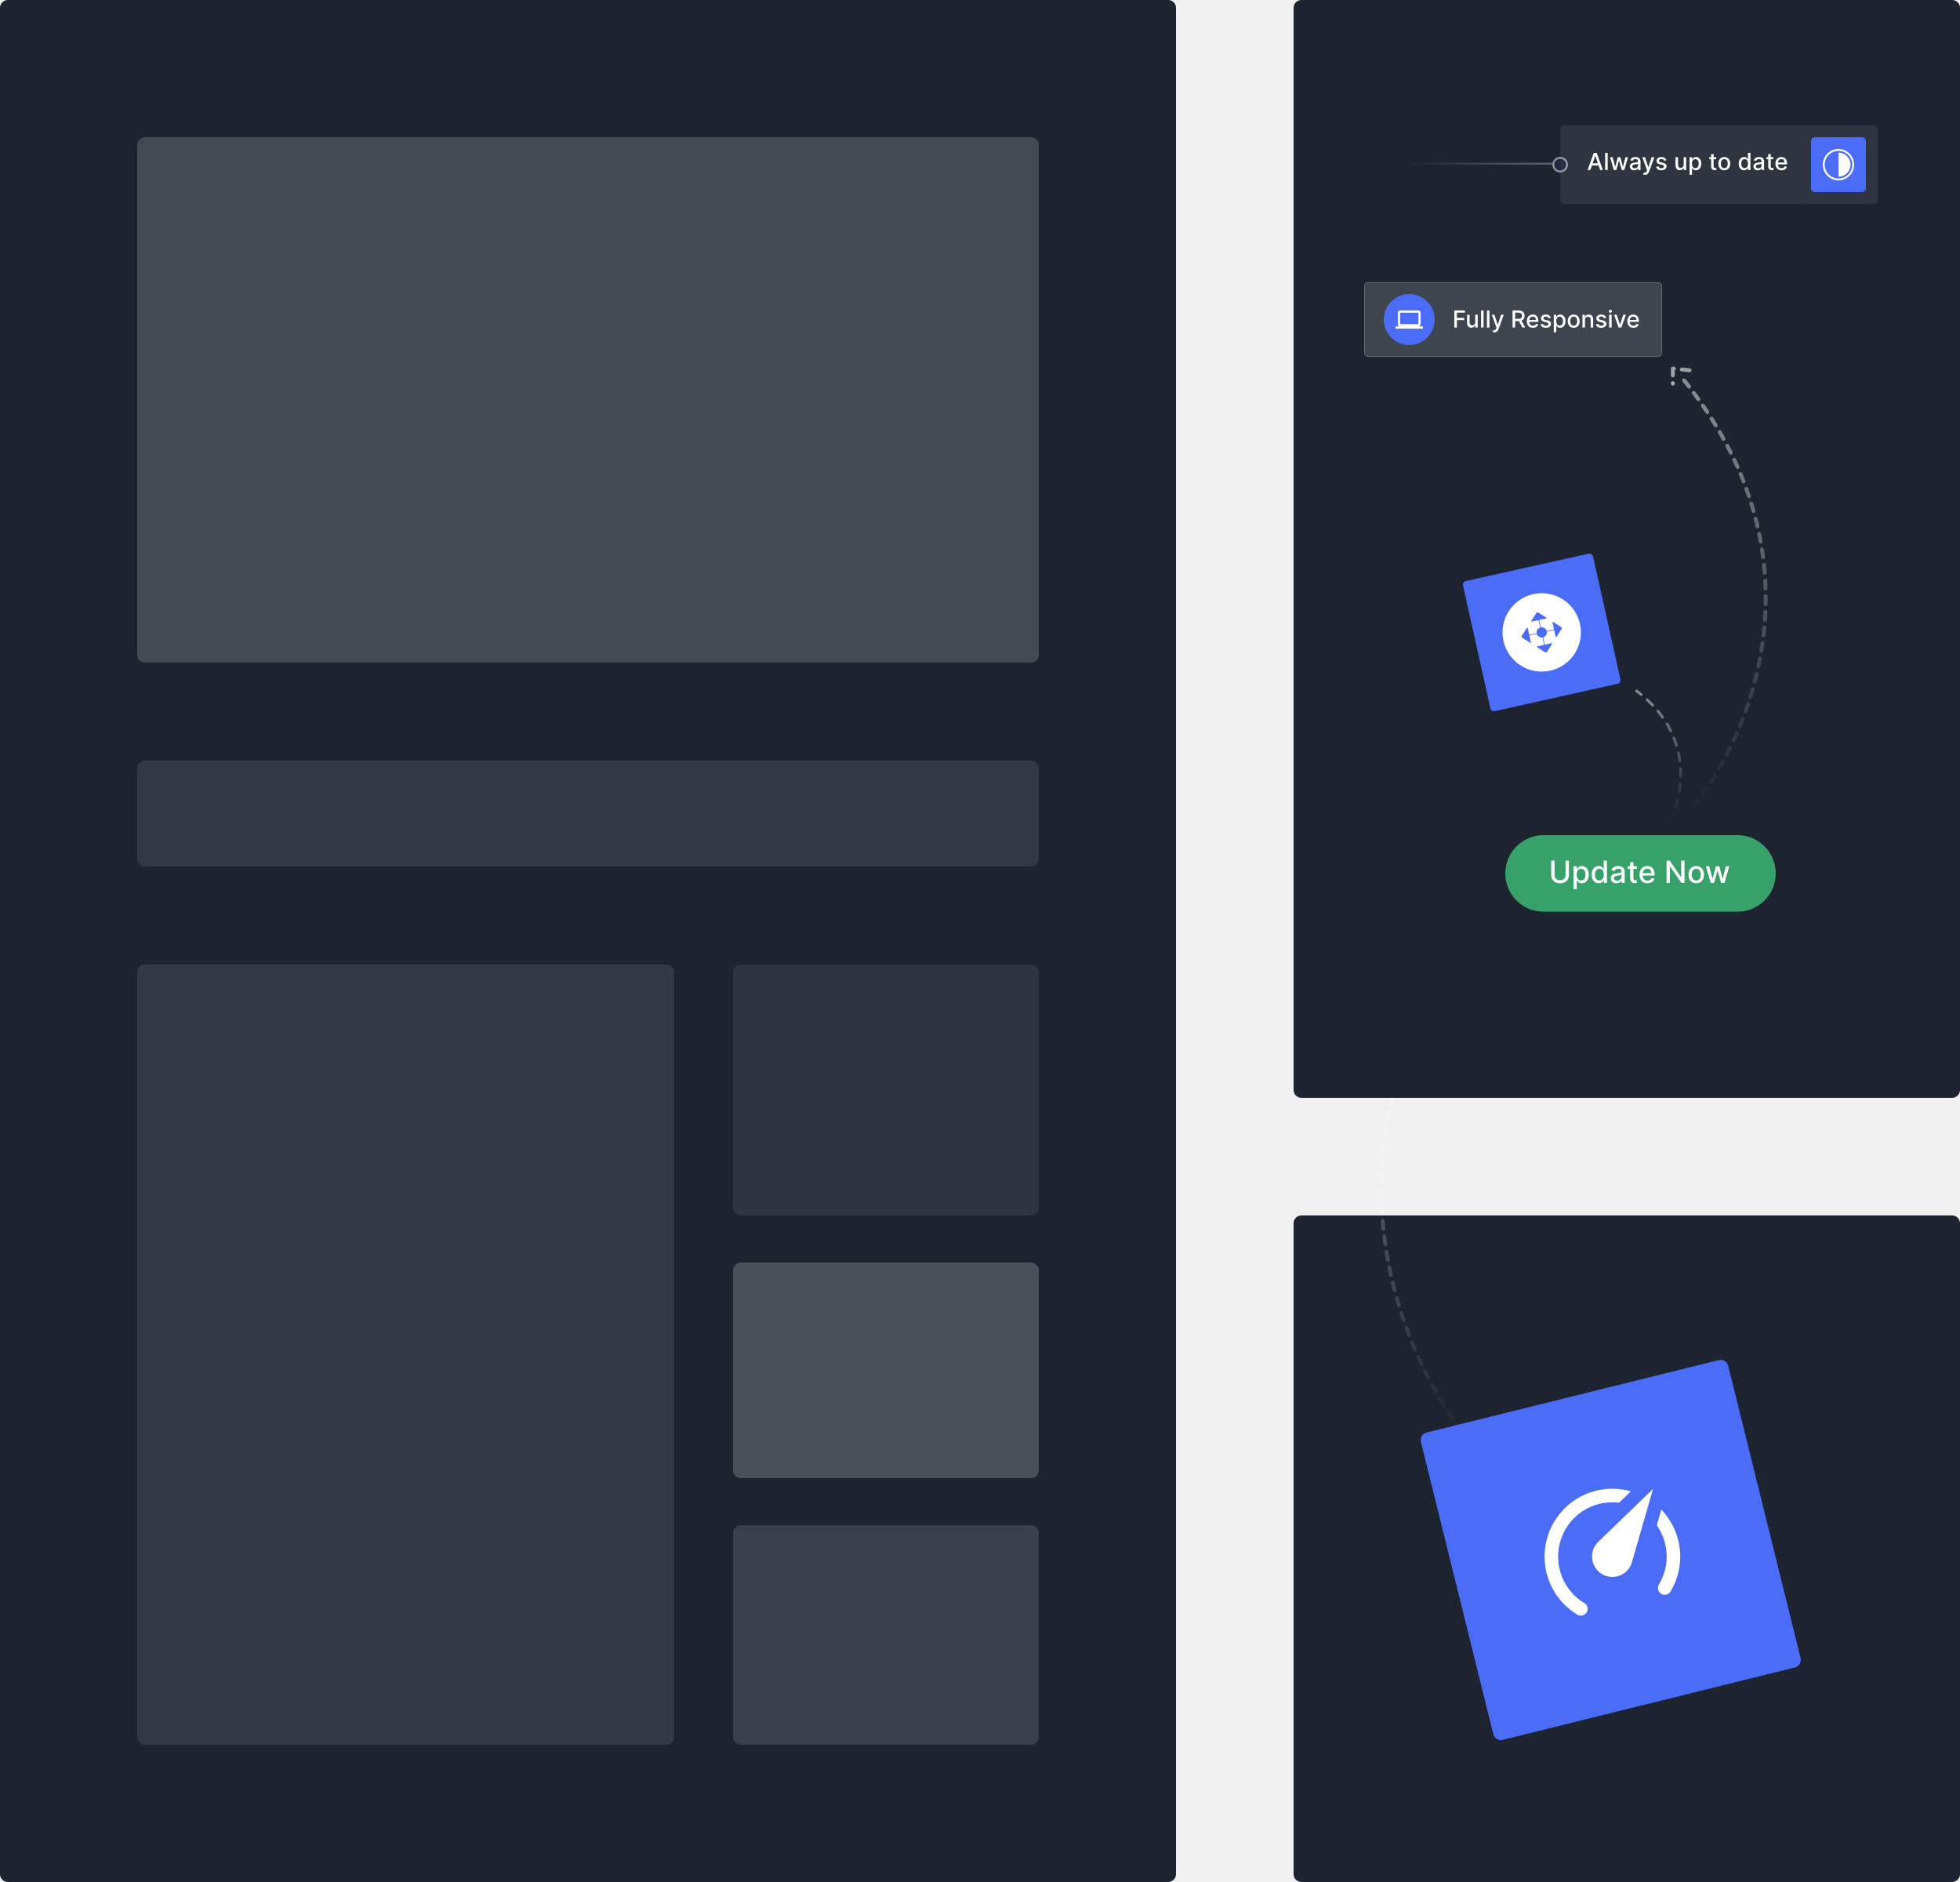
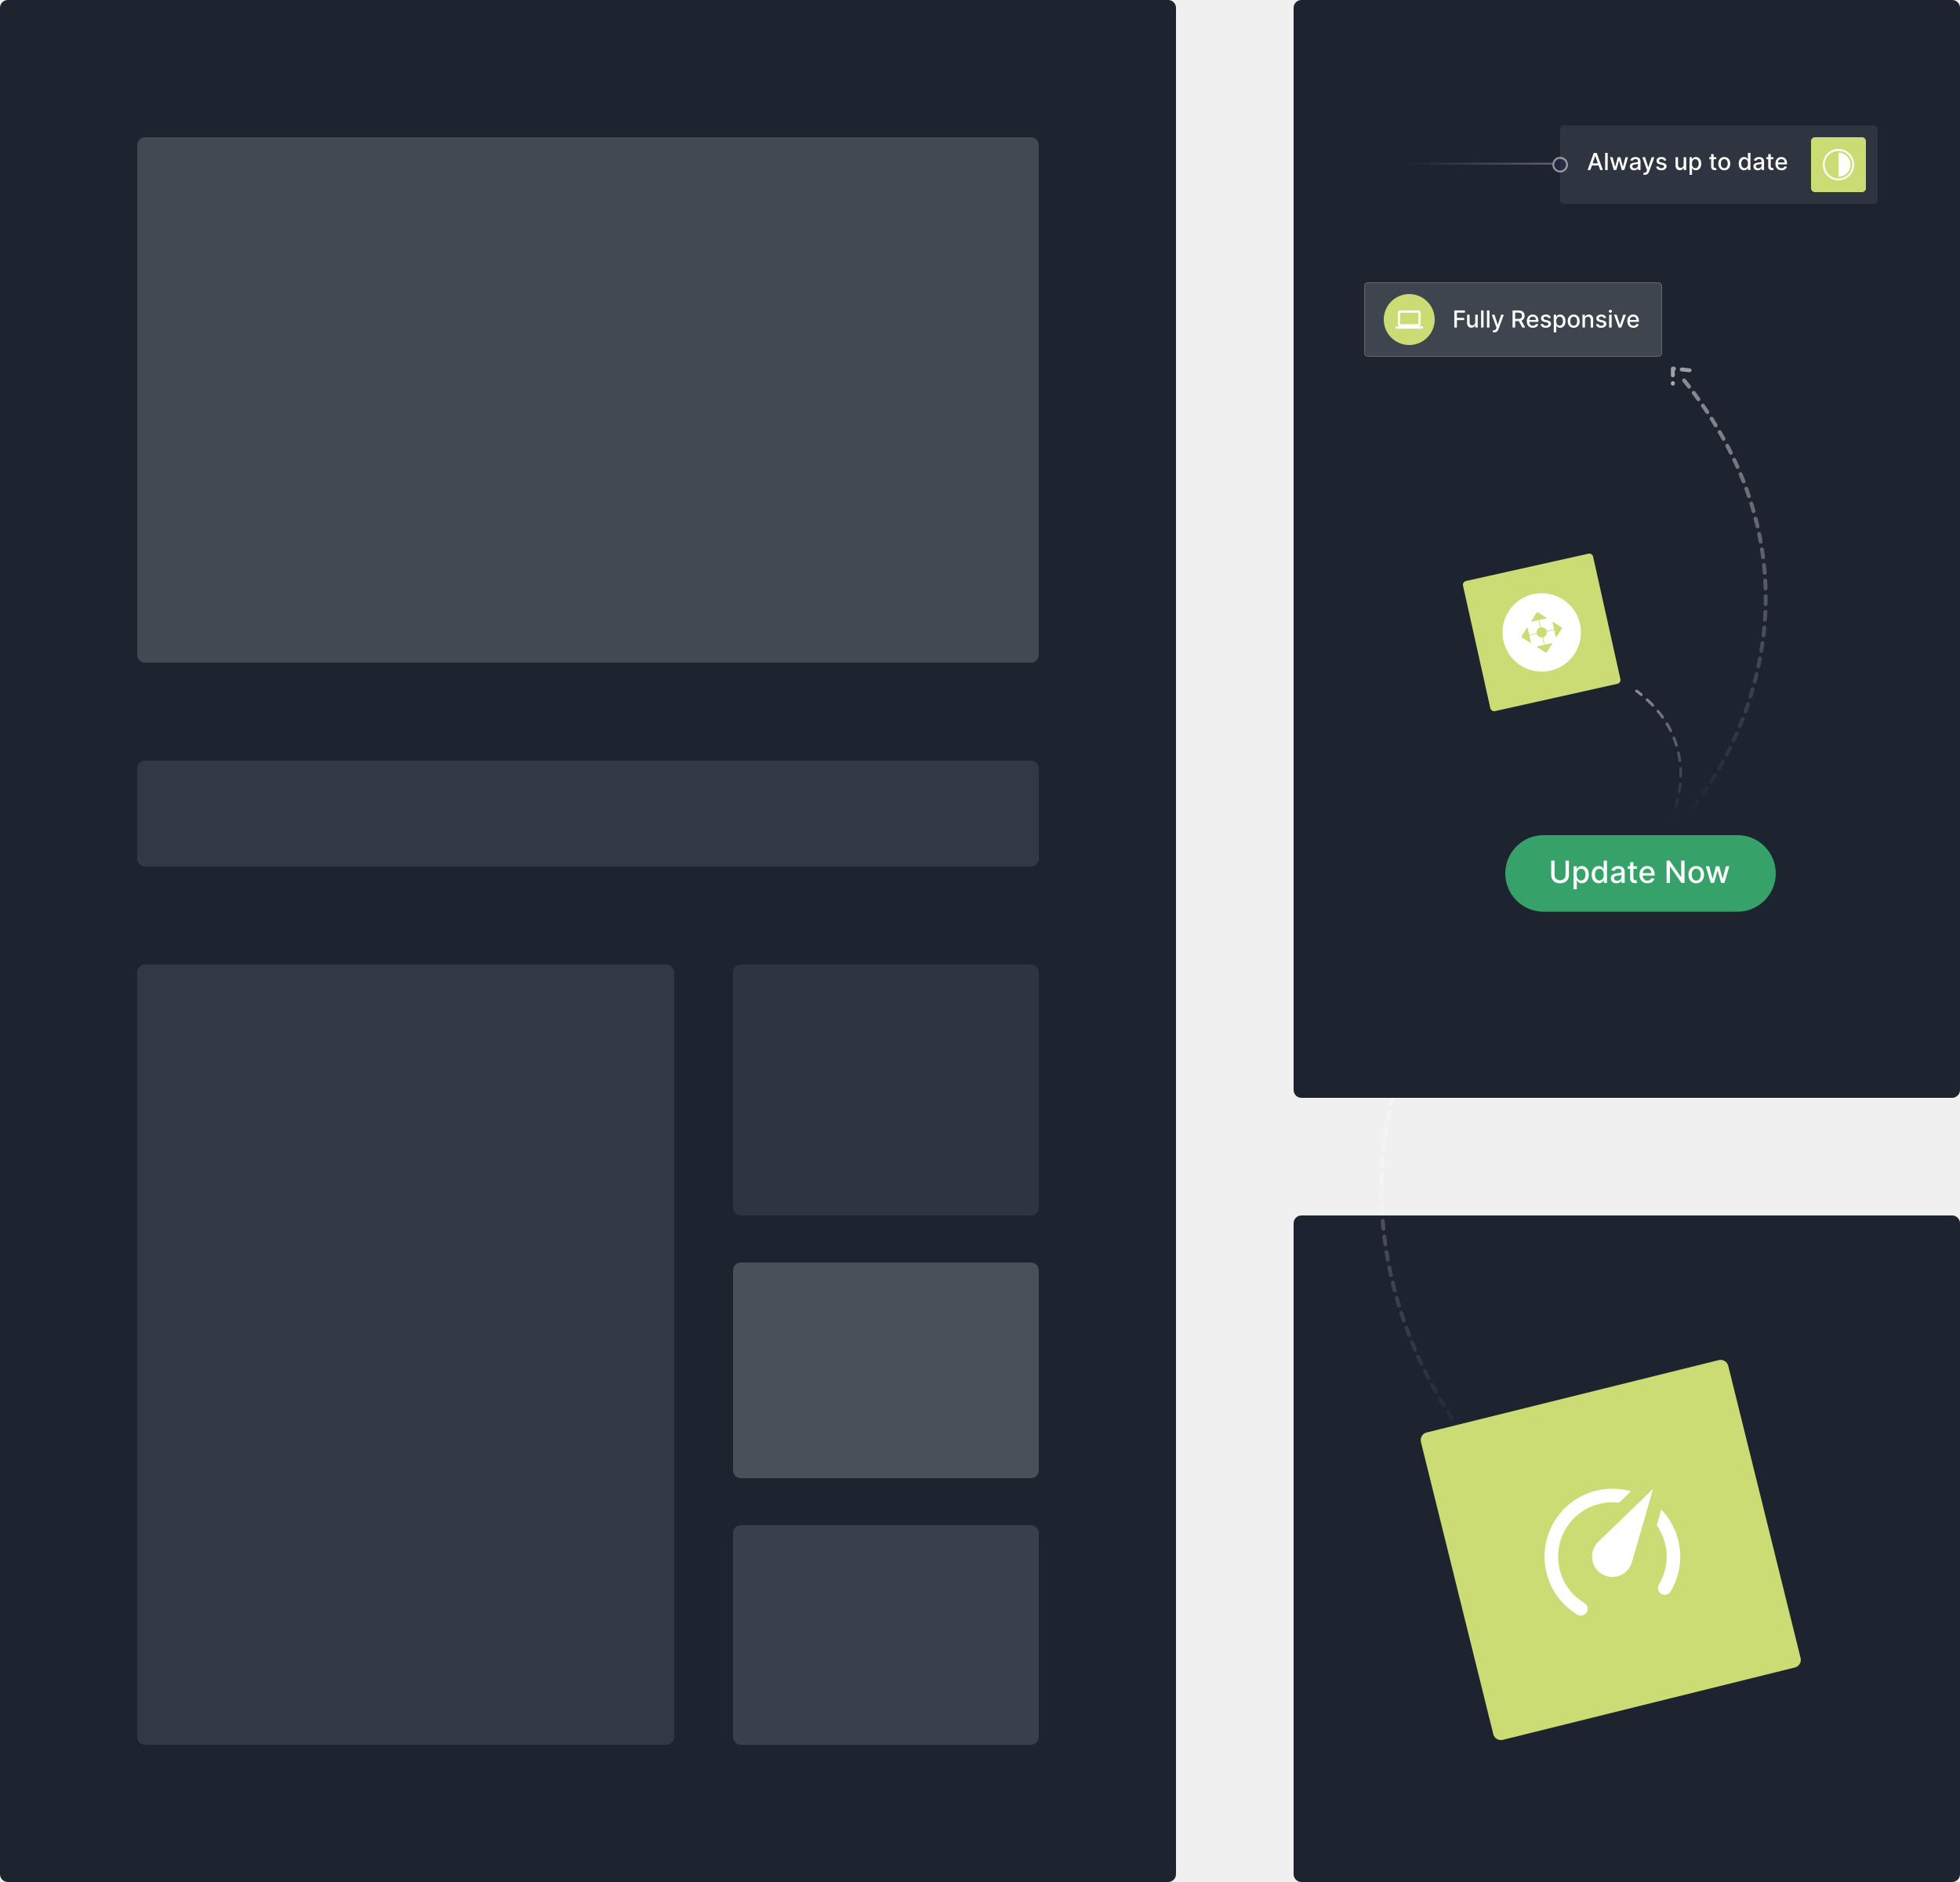
<svg xmlns="http://www.w3.org/2000/svg" width="500" height="480" viewBox="0 0 500 480" fill="none">
  <rect x="330" y="310" width="170" height="170" rx="2" fill="#1D2430" />
-   <rect x="362" y="365.831" width="80.765" height="80.765" rx="2" transform="rotate(-13.9128 362 365.831)" fill="#4A6CF7" />
+   <rect x="362" y="365.831" width="80.765" height="80.765" rx="2" transform="rotate(-13.9128 362 365.831)" fill="#cadc73" />
  <path d="M412.572 402.039C411.235 402.37 409.822 402.156 408.643 401.445C407.464 400.734 406.615 399.584 406.284 398.247C405.818 396.366 406.435 394.466 407.718 393.239L421.691 379.757L416.388 398.152C415.956 400.006 414.538 401.552 412.572 402.039ZM407.162 380.2C410.203 379.447 413.25 379.583 416.061 380.349L413.037 383.256C411.434 383.047 409.675 383.144 407.995 383.56C404.43 384.443 401.363 386.705 399.467 389.85C397.571 392.995 397.002 396.764 397.884 400.328C398.804 404.041 401.131 407.03 404.167 408.846L404.183 408.842C405.001 409.334 405.263 410.393 404.77 411.21C404.277 412.028 403.202 412.294 402.389 411.818C398.595 409.531 395.673 405.797 394.525 401.16C393.421 396.705 394.132 391.994 396.502 388.063C398.873 384.132 402.707 381.304 407.162 380.2ZM428.123 392.838C429.271 397.474 428.43 402.14 426.143 405.934C425.646 406.735 424.587 406.997 423.77 406.504C422.952 406.011 422.69 404.953 423.183 404.135C425.016 401.096 425.683 397.382 424.763 393.67C424.347 391.99 423.612 390.389 422.649 389.023L423.808 384.992C425.826 387.166 427.365 389.78 428.123 392.838Z" fill="white" />
  <rect width="300" height="480" rx="2" fill="#1D2430" />
  <rect x="35" y="35" width="230" height="134" rx="2" fill="white" fill-opacity="0.17" />
  <rect opacity="0.1" x="35" y="194" width="230" height="27" rx="2" fill="white" />
  <rect opacity="0.1" x="35" y="246" width="137" height="199" rx="2" fill="white" />
  <rect opacity="0.08" x="187" y="246" width="78" height="64" rx="2" fill="white" />
  <rect opacity="0.2" x="187" y="322" width="78" height="55" rx="2" fill="white" />
  <rect opacity="0.2" x="187" y="389" width="78" height="56" rx="2" fill="white" fill-opacity="0.65" />
  <path d="M377.795 371.295C358.482 349.772 331.574 292.451 378.448 235.357" stroke="url(#paint0_linear_50_445)" stroke-linecap="round" stroke-linejoin="round" stroke-dasharray="2 2" />
  <path d="M375.753 233.513L380.883 233V237.617" stroke="url(#paint1_linear_50_445)" stroke-linecap="round" stroke-linejoin="round" stroke-dasharray="2 2" />
  <rect x="330" width="170" height="280" rx="2" fill="#1D2430" />
  <rect x="384" y="213" width="69" height="19.528" rx="9.764" fill="#36A269" />
  <path d="M399.37 219.509V223.177C399.37 223.948 398.838 224.502 397.972 224.502C397.109 224.502 396.574 223.948 396.574 223.177V219.509H395.717V223.246C395.717 224.439 396.61 225.285 397.972 225.285C399.334 225.285 400.23 224.439 400.23 223.246V219.509H399.37Z" fill="white" />
  <path d="M401.41 226.788H402.239V224.527H402.289C402.439 224.799 402.744 225.274 403.521 225.274C404.553 225.274 405.302 224.447 405.302 223.068C405.302 221.687 404.541 220.874 403.512 220.874C402.722 220.874 402.436 221.357 402.289 221.62H402.22V220.93H401.41V226.788ZM402.222 223.06C402.222 222.17 402.611 221.579 403.335 221.579C404.087 221.579 404.464 222.214 404.464 223.06C404.464 223.914 404.075 224.566 403.335 224.566C402.622 224.566 402.222 223.956 402.222 223.06Z" fill="white" />
  <path d="M407.826 225.274C408.602 225.274 408.908 224.799 409.057 224.527H409.127V225.19H409.937V219.509H409.107V221.62H409.057C408.908 221.357 408.625 220.874 407.831 220.874C406.802 220.874 406.045 221.687 406.045 223.068C406.045 224.447 406.791 225.274 407.826 225.274ZM408.009 224.566C407.268 224.566 406.883 223.914 406.883 223.06C406.883 222.214 407.26 221.579 408.009 221.579C408.733 221.579 409.121 222.17 409.121 223.06C409.121 223.956 408.725 224.566 408.009 224.566Z" fill="white" />
  <path d="M412.36 225.285C413.065 225.285 413.462 224.927 413.62 224.608H413.653V225.19H414.463V222.361C414.463 221.121 413.487 220.874 412.81 220.874C412.039 220.874 411.329 221.185 411.051 221.962L411.831 222.139C411.953 221.837 412.263 221.545 412.821 221.545C413.356 221.545 413.631 221.826 413.631 222.308V222.328C413.631 222.63 413.32 222.624 412.555 222.713C411.747 222.808 410.921 223.018 410.921 223.986C410.921 224.824 411.55 225.285 412.36 225.285ZM412.541 224.619C412.072 224.619 411.734 224.408 411.734 223.998C411.734 223.554 412.127 223.396 412.607 223.332C412.876 223.296 413.514 223.224 413.634 223.104V223.654C413.634 224.158 413.231 224.619 412.541 224.619Z" fill="white" />
  <path d="M417.557 220.93H416.683V219.909H415.853V220.93H415.229V221.595H415.853V224.111C415.851 224.885 416.442 225.26 417.096 225.246C417.36 225.243 417.537 225.193 417.634 225.157L417.485 224.472C417.429 224.483 417.326 224.508 417.193 224.508C416.924 224.508 416.683 224.419 416.683 223.939V221.595H417.557V220.93Z" fill="white" />
  <path d="M420.265 225.276C421.194 225.276 421.851 224.819 422.04 224.125L421.255 223.984C421.105 224.386 420.745 224.591 420.273 224.591C419.563 224.591 419.086 224.131 419.064 223.31H422.093V223.016C422.093 221.476 421.172 220.874 420.206 220.874C419.019 220.874 418.237 221.778 418.237 223.088C418.237 224.411 419.008 225.276 420.265 225.276ZM419.066 222.688C419.1 222.084 419.538 221.559 420.212 221.559C420.856 221.559 421.277 222.036 421.28 222.688H419.066Z" fill="white" />
  <path d="M429.732 219.509H428.883V223.681H428.83L425.94 219.509H425.147V225.19H426.004V221.024H426.057L428.944 225.19H429.732V219.509Z" fill="white" />
  <path d="M432.71 225.276C433.912 225.276 434.697 224.397 434.697 223.079C434.697 221.753 433.912 220.874 432.71 220.874C431.509 220.874 430.724 221.753 430.724 223.079C430.724 224.397 431.509 225.276 432.71 225.276ZM432.713 224.58C431.928 224.58 431.562 223.895 431.562 223.077C431.562 222.261 431.928 221.568 432.713 221.568C433.493 221.568 433.859 222.261 433.859 223.077C433.859 223.895 433.493 224.58 432.713 224.58Z" fill="white" />
  <path d="M436.416 225.19H437.26L438.125 222.114H438.189L439.054 225.19H439.9L441.151 220.93H440.294L439.465 224.045H439.423L438.591 220.93H437.734L436.896 224.059H436.855L436.02 220.93H435.163L436.416 225.19Z" fill="white" />
  <path d="M429.313 209C445.373 191.102 467.749 143.437 428.77 95.96" stroke="url(#paint2_linear_50_445)" stroke-linecap="round" stroke-linejoin="round" stroke-dasharray="2 2" />
  <path d="M431.011 94.427L426.746 94V97.839" stroke="url(#paint3_linear_50_445)" stroke-linecap="round" stroke-linejoin="round" stroke-dasharray="2 2" />
  <path d="M425.919 209.552C429.35 203.094 432.466 187.389 417.488 176.228" stroke="url(#paint4_linear_50_445)" stroke-width="0.7" stroke-linecap="round" stroke-linejoin="round" stroke-dasharray="2 2" />
  <rect x="348" y="72" width="76" height="19" rx="1" fill="white" fill-opacity="0.15" />
  <rect x="348.1" y="72.1" width="75.8" height="18.8" rx="0.9" stroke="white" stroke-opacity="0.19" stroke-width="0.2" />
  <path d="M371 83.538H371.658V81.636H373.512V81.071H371.658V79.742H373.706V79.175H371V83.538Z" fill="white" />
  <path d="M376.333 82.181C376.335 82.737 375.921 83.001 375.563 83.001C375.169 83.001 374.896 82.716 374.896 82.271V80.266H374.259V82.347C374.259 83.159 374.705 83.581 375.333 83.581C375.825 83.581 376.16 83.321 376.311 82.972H376.345V83.538H376.972V80.266H376.333V82.181Z" fill="white" />
  <path d="M378.465 79.175H377.828V83.538H378.465V79.175Z" fill="white" />
  <path d="M379.959 79.175H379.322V83.538H379.959V79.175Z" fill="white" />
  <path d="M381.219 84.766C381.745 84.766 382.077 84.491 382.267 83.975L383.62 80.272L382.932 80.266L382.103 82.805H382.069L381.24 80.266H380.558L381.756 83.581L381.677 83.798C381.515 84.233 381.287 84.269 380.938 84.173L380.784 84.695C380.861 84.729 381.027 84.766 381.219 84.766Z" fill="white" />
  <path d="M385.859 83.538H386.518V81.887H387.413C387.428 81.887 387.44 81.887 387.455 81.887L388.342 83.538H389.092L388.124 81.772C388.659 81.574 388.925 81.129 388.925 80.543C388.925 79.739 388.427 79.175 387.415 79.175H385.859V83.538ZM386.518 81.32V79.739H387.344C387.994 79.739 388.263 80.048 388.263 80.543C388.263 81.035 387.994 81.32 387.353 81.32H386.518Z" fill="white" />
  <path d="M391.045 83.604C391.759 83.604 392.264 83.253 392.409 82.72L391.806 82.612C391.691 82.921 391.414 83.078 391.051 83.078C390.506 83.078 390.139 82.724 390.122 82.094H392.449V81.868C392.449 80.685 391.742 80.223 391 80.223C390.088 80.223 389.487 80.918 389.487 81.923C389.487 82.94 390.08 83.604 391.045 83.604ZM390.124 81.617C390.15 81.152 390.487 80.749 391.004 80.749C391.499 80.749 391.823 81.116 391.825 81.617H390.124Z" fill="white" />
  <path d="M395.608 81.065C395.476 80.555 395.078 80.223 394.37 80.223C393.631 80.223 393.107 80.613 393.107 81.192C393.107 81.657 393.388 81.966 394.002 82.102L394.556 82.224C394.871 82.294 395.018 82.435 395.018 82.639C395.018 82.893 394.748 83.091 394.33 83.091C393.949 83.091 393.703 82.927 393.627 82.605L393.011 82.699C393.118 83.278 393.599 83.604 394.334 83.604C395.125 83.604 395.672 83.185 395.672 82.592C395.672 82.13 395.378 81.844 394.777 81.706L394.257 81.587C393.897 81.501 393.742 81.38 393.744 81.158C393.742 80.907 394.015 80.728 394.377 80.728C394.773 80.728 394.956 80.947 395.031 81.167L395.608 81.065Z" fill="white" />
  <path d="M396.373 84.766H397.01V83.029H397.048C397.163 83.238 397.398 83.602 397.994 83.602C398.787 83.602 399.362 82.967 399.362 81.908C399.362 80.847 398.778 80.223 397.988 80.223C397.381 80.223 397.161 80.594 397.048 80.796H396.995V80.266H396.373V84.766ZM396.997 81.902C396.997 81.218 397.295 80.764 397.851 80.764C398.429 80.764 398.719 81.252 398.719 81.902C398.719 82.558 398.42 83.059 397.851 83.059C397.304 83.059 396.997 82.59 396.997 81.902Z" fill="white" />
  <path d="M401.454 83.604C402.377 83.604 402.98 82.929 402.98 81.917C402.98 80.898 402.377 80.223 401.454 80.223C400.532 80.223 399.929 80.898 399.929 81.917C399.929 82.929 400.532 83.604 401.454 83.604ZM401.456 83.07C400.854 83.07 400.572 82.543 400.572 81.915C400.572 81.288 400.854 80.756 401.456 80.756C402.055 80.756 402.336 81.288 402.336 81.915C402.336 82.543 402.055 83.07 401.456 83.07Z" fill="white" />
  <path d="M404.328 81.595C404.328 81.073 404.648 80.775 405.091 80.775C405.523 80.775 405.786 81.058 405.786 81.533V83.538H406.423V81.457C406.423 80.647 405.977 80.223 405.308 80.223C404.816 80.223 404.494 80.451 404.343 80.798H404.303V80.266H403.691V83.538H404.328V81.595Z" fill="white" />
  <path d="M409.729 81.065C409.597 80.555 409.199 80.223 408.491 80.223C407.752 80.223 407.228 80.613 407.228 81.192C407.228 81.657 407.509 81.966 408.123 82.102L408.677 82.224C408.992 82.294 409.139 82.435 409.139 82.639C409.139 82.893 408.869 83.091 408.451 83.091C408.07 83.091 407.825 82.927 407.748 82.605L407.132 82.699C407.239 83.278 407.72 83.604 408.455 83.604C409.246 83.604 409.793 83.185 409.793 82.592C409.793 82.13 409.499 81.844 408.898 81.706L408.379 81.587C408.018 81.501 407.863 81.38 407.865 81.158C407.863 80.907 408.136 80.728 408.498 80.728C408.894 80.728 409.077 80.947 409.152 81.167L409.729 81.065Z" fill="white" />
  <path d="M410.494 83.538H411.131V80.266H410.494V83.538ZM410.816 79.761C411.035 79.761 411.218 79.59 411.218 79.381C411.218 79.173 411.035 79 410.816 79C410.594 79 410.413 79.173 410.413 79.381C410.413 79.59 410.594 79.761 410.816 79.761Z" fill="white" />
  <path d="M414.788 80.266H414.104L413.277 82.784H413.243L412.414 80.266H411.73L412.919 83.538H413.601L414.788 80.266Z" fill="white" />
  <path d="M416.68 83.604C417.393 83.604 417.898 83.253 418.043 82.72L417.44 82.612C417.325 82.921 417.048 83.078 416.686 83.078C416.141 83.078 415.774 82.724 415.757 82.094H418.084V81.868C418.084 80.685 417.376 80.223 416.635 80.223C415.723 80.223 415.122 80.918 415.122 81.923C415.122 82.94 415.714 83.604 416.68 83.604ZM415.759 81.617C415.785 81.152 416.121 80.749 416.639 80.749C417.134 80.749 417.457 81.116 417.46 81.617H415.759Z" fill="white" />
-   <circle cx="359.5" cy="81.5" r="6.5" fill="#4A6CF7" />
+   <circle cx="359.5" cy="81.5" r="6.5" fill="#cadc73" />
  <path d="M357.167 79.75H361.833V82.667H357.167V79.75ZM361.833 83.25C361.988 83.25 362.136 83.189 362.246 83.079C362.355 82.97 362.417 82.821 362.417 82.667V79.75C362.417 79.426 362.154 79.167 361.833 79.167H357.167C356.843 79.167 356.583 79.426 356.583 79.75V82.667C356.583 82.821 356.645 82.97 356.754 83.079C356.864 83.189 357.012 83.25 357.167 83.25H356V83.833H363V83.25H361.833Z" fill="white" />
-   <rect x="373" y="148.4" width="34" height="34" rx="1" transform="rotate(-12.5713 373 148.4)" fill="#4A6CF7" />
+   <rect x="373" y="148.4" width="34" height="34" rx="1" transform="rotate(-12.5713 373 148.4)" fill="#cadc73" />
  <circle cx="393.293" cy="161.293" r="10" transform="rotate(-12.5713 393.293 161.293)" fill="white" />
  <g clip-path="url(#clip0_50_445)">
-     <path d="M398.281 159.94L396.256 158.654C396.106 158.558 396.015 158.621 396.054 158.796L396.433 160.496L394.539 160.919C394.355 160.293 393.738 159.901 393.094 160L392.675 158.119L394.375 157.74C394.55 157.701 394.569 157.593 394.418 157.497L392.393 156.21C392.242 156.115 392.043 156.159 391.948 156.309L390.661 158.335C390.565 158.485 390.629 158.576 390.803 158.537L392.504 158.158L392.923 160.037C392.298 160.222 391.905 160.838 392.005 161.483L390.111 161.905L389.732 160.206C389.693 160.031 389.584 160.012 389.489 160.163L388.202 162.188C388.106 162.338 388.151 162.538 388.301 162.633L390.326 163.92C390.477 164.015 390.567 163.952 390.528 163.778L390.149 162.076L392.04 161.654C392.225 162.279 392.842 162.672 393.486 162.572L393.908 164.464L392.208 164.843C392.034 164.882 392.015 164.991 392.165 165.086L394.191 166.373C394.341 166.468 394.54 166.424 394.636 166.274L395.923 164.248C396.018 164.098 395.955 164.007 395.78 164.046L394.082 164.425L393.661 162.536C394.286 162.351 394.678 161.735 394.579 161.091L396.471 160.669L396.85 162.369C396.889 162.544 396.997 162.563 397.093 162.412L398.38 160.387C398.476 160.236 398.432 160.036 398.281 159.94Z" fill="#4A6CF7" />
+     <path d="M398.281 159.94L396.256 158.654C396.106 158.558 396.015 158.621 396.054 158.796L396.433 160.496L394.539 160.919C394.355 160.293 393.738 159.901 393.094 160L392.675 158.119L394.375 157.74C394.55 157.701 394.569 157.593 394.418 157.497L392.393 156.21C392.242 156.115 392.043 156.159 391.948 156.309L390.661 158.335C390.565 158.485 390.629 158.576 390.803 158.537L392.504 158.158L392.923 160.037C392.298 160.222 391.905 160.838 392.005 161.483L390.111 161.905L389.732 160.206C389.693 160.031 389.584 160.012 389.489 160.163L388.202 162.188C388.106 162.338 388.151 162.538 388.301 162.633L390.326 163.92C390.477 164.015 390.567 163.952 390.528 163.778L390.149 162.076L392.04 161.654C392.225 162.279 392.842 162.672 393.486 162.572L393.908 164.464L392.208 164.843C392.034 164.882 392.015 164.991 392.165 165.086L394.191 166.373C394.341 166.468 394.54 166.424 394.636 166.274L395.923 164.248C396.018 164.098 395.955 164.007 395.78 164.046L394.082 164.425L393.661 162.536C394.286 162.351 394.678 161.735 394.579 161.091L396.471 160.669L396.85 162.369C396.889 162.544 396.997 162.563 397.093 162.412L398.38 160.387C398.476 160.236 398.432 160.036 398.281 159.94Z" fill="#cadc73" />
  </g>
  <g opacity="0.08">
    <rect x="398" y="32" width="81" height="20" rx="1" fill="white" />
    <rect x="398.1" y="32.1" width="80.8" height="19.8" rx="0.9" stroke="white" stroke-opacity="0.19" stroke-width="0.2" />
  </g>
-   <rect x="462" y="35" width="14" height="14" rx="1" fill="#4A6CF7" />
+   <rect x="462" y="35" width="14" height="14" rx="1" fill="#cadc73" />
  <path d="M468.998 38C466.791 38 465 39.791 465 41.998C465 44.209 466.791 46 468.998 46C471.209 46 473 44.209 473 41.998C473 39.791 471.209 38 468.998 38ZM469 45.524C467.054 45.524 465.476 43.946 465.476 42C465.476 40.054 467.054 38.476 469 38.476C470.946 38.476 472.524 40.054 472.524 42C472.524 43.946 470.946 45.524 469 45.524ZM469 38.928V45.069C470.694 45.069 472.071 43.692 472.071 41.998C472.071 40.308 470.694 38.928 469 38.928Z" fill="white" />
  <path d="M405.699 43.364L406.099 42.209H407.804L408.202 43.364H408.901L407.331 39H406.57L405 43.364H405.699ZM406.291 41.655L406.935 39.793H406.969L407.612 41.655H406.291Z" fill="white" />
  <path d="M410.117 39H409.48V43.364H410.117V39Z" fill="white" />
  <path d="M411.684 43.364H412.332L412.996 41.001H413.045L413.71 43.364H414.36L415.321 40.091H414.663L414.026 42.484H413.994L413.354 40.091H412.696L412.053 42.494H412.021L411.379 40.091H410.721L411.684 43.364Z" fill="white" />
  <path d="M416.878 43.436C417.419 43.436 417.724 43.161 417.845 42.916H417.871V43.364H418.493V41.19C418.493 40.238 417.743 40.048 417.223 40.048C416.631 40.048 416.085 40.287 415.872 40.883L416.471 41.02C416.565 40.788 416.803 40.564 417.232 40.564C417.643 40.564 417.854 40.779 417.854 41.15V41.165C417.854 41.397 417.615 41.393 417.027 41.461C416.407 41.533 415.772 41.695 415.772 42.439C415.772 43.082 416.256 43.436 416.878 43.436ZM417.017 42.925C416.656 42.925 416.396 42.763 416.396 42.447C416.396 42.106 416.699 41.985 417.068 41.936C417.274 41.908 417.764 41.853 417.856 41.761V42.183C417.856 42.571 417.547 42.925 417.017 42.925Z" fill="white" />
  <path d="M419.627 44.591C420.153 44.591 420.486 44.316 420.675 43.8L422.028 40.097L421.34 40.091L420.511 42.631H420.477L419.648 40.091H418.967L420.164 43.406L420.085 43.624C419.923 44.058 419.695 44.094 419.346 43.999L419.192 44.521C419.269 44.555 419.435 44.591 419.627 44.591Z" fill="white" />
  <path d="M425.081 40.89C424.949 40.381 424.551 40.048 423.843 40.048C423.104 40.048 422.58 40.438 422.58 41.018C422.58 41.482 422.861 41.791 423.475 41.928L424.029 42.049C424.344 42.119 424.491 42.26 424.491 42.465C424.491 42.718 424.22 42.916 423.803 42.916C423.421 42.916 423.176 42.752 423.1 42.43L422.484 42.524C422.59 43.104 423.072 43.43 423.807 43.43C424.597 43.43 425.145 43.01 425.145 42.418C425.145 41.955 424.851 41.67 424.25 41.531L423.73 41.412C423.37 41.327 423.215 41.205 423.217 40.984C423.215 40.732 423.487 40.553 423.85 40.553C424.246 40.553 424.429 40.773 424.504 40.992L425.081 40.89Z" fill="white" />
  <path d="M429.507 42.006C429.509 42.562 429.095 42.827 428.737 42.827C428.343 42.827 428.07 42.541 428.07 42.096V40.091H427.433V42.173C427.433 42.984 427.879 43.406 428.507 43.406C428.999 43.406 429.334 43.146 429.485 42.797H429.519V43.364H430.146V40.091H429.507V42.006Z" fill="white" />
  <path d="M431.002 44.591H431.639V42.854H431.677C431.792 43.063 432.027 43.428 432.623 43.428C433.416 43.428 433.991 42.793 433.991 41.734C433.991 40.673 433.407 40.048 432.617 40.048C432.01 40.048 431.79 40.419 431.677 40.621H431.624V40.091H431.002V44.591ZM431.626 41.727C431.626 41.043 431.924 40.59 432.48 40.59C433.058 40.59 433.348 41.077 433.348 41.727C433.348 42.383 433.049 42.884 432.48 42.884C431.933 42.884 431.626 42.416 431.626 41.727Z" fill="white" />
  <path d="M437.82 40.091H437.149V39.307H436.512V40.091H436.033V40.602H436.512V42.535C436.51 43.129 436.964 43.417 437.467 43.406C437.669 43.404 437.806 43.366 437.88 43.338L437.765 42.812C437.722 42.82 437.644 42.84 437.541 42.84C437.335 42.84 437.149 42.771 437.149 42.403V40.602H437.82V40.091Z" fill="white" />
  <path d="M439.869 43.43C440.791 43.43 441.394 42.754 441.394 41.742C441.394 40.724 440.791 40.048 439.869 40.048C438.946 40.048 438.343 40.724 438.343 41.742C438.343 42.754 438.946 43.43 439.869 43.43ZM439.871 42.895C439.268 42.895 438.987 42.369 438.987 41.74C438.987 41.114 439.268 40.581 439.871 40.581C440.469 40.581 440.751 41.114 440.751 41.74C440.751 42.369 440.469 42.895 439.871 42.895Z" fill="white" />
  <path d="M444.918 43.428C445.515 43.428 445.749 43.063 445.864 42.854H445.918V43.364H446.54V39H445.903V40.621H445.864C445.749 40.419 445.532 40.048 444.923 40.048C444.132 40.048 443.55 40.673 443.55 41.734C443.55 42.793 444.124 43.428 444.918 43.428ZM445.059 42.884C444.49 42.884 444.194 42.383 444.194 41.727C444.194 41.077 444.484 40.59 445.059 40.59C445.615 40.59 445.913 41.043 445.913 41.727C445.913 42.416 445.609 42.884 445.059 42.884Z" fill="white" />
  <path d="M448.401 43.436C448.943 43.436 449.247 43.161 449.369 42.916H449.394V43.364H450.017V41.19C450.017 40.238 449.267 40.048 448.747 40.048C448.154 40.048 447.609 40.287 447.396 40.883L447.994 41.02C448.088 40.788 448.327 40.564 448.755 40.564C449.166 40.564 449.377 40.779 449.377 41.15V41.165C449.377 41.397 449.139 41.393 448.551 41.461C447.931 41.533 447.296 41.695 447.296 42.439C447.296 43.082 447.779 43.436 448.401 43.436ZM448.54 42.925C448.18 42.925 447.92 42.763 447.92 42.447C447.92 42.106 448.222 41.985 448.591 41.936C448.798 41.908 449.288 41.853 449.379 41.761V42.183C449.379 42.571 449.07 42.925 448.54 42.925Z" fill="white" />
  <path d="M452.393 40.091H451.722V39.307H451.085V40.091H450.605V40.602H451.085V42.535C451.082 43.129 451.536 43.417 452.039 43.406C452.241 43.404 452.378 43.366 452.452 43.338L452.337 42.812C452.295 42.82 452.216 42.84 452.114 42.84C451.907 42.84 451.722 42.771 451.722 42.403V40.602H452.393V40.091Z" fill="white" />
  <path d="M454.473 43.43C455.187 43.43 455.692 43.078 455.836 42.545L455.233 42.437C455.118 42.746 454.841 42.903 454.479 42.903C453.934 42.903 453.567 42.55 453.55 41.919H455.877V41.693C455.877 40.511 455.17 40.048 454.428 40.048C453.516 40.048 452.915 40.743 452.915 41.749C452.915 42.765 453.508 43.43 454.473 43.43ZM453.552 41.442C453.578 40.977 453.915 40.575 454.432 40.575C454.927 40.575 455.251 40.941 455.253 41.442H453.552Z" fill="white" />
  <circle opacity="0.5" cx="398" cy="42" r="1.75" fill="#282C4D" stroke="white" stroke-width="0.5" />
  <line x1="347" y1="41.75" x2="396" y2="41.75" stroke="url(#paint5_linear_50_445)" stroke-width="0.5" />
  <defs>
    <linearGradient id="paint0_linear_50_445" x1="374.3" y1="234.975" x2="361.897" y2="369.833" gradientUnits="userSpaceOnUse">
      <stop stop-color="white" stop-opacity="0.48" />
      <stop offset="1" stop-color="white" stop-opacity="0" />
    </linearGradient>
    <linearGradient id="paint1_linear_50_445" x1="378.318" y1="233" x2="378.318" y2="237.617" gradientUnits="userSpaceOnUse">
      <stop stop-color="white" stop-opacity="0.55" />
      <stop offset="1" stop-color="white" stop-opacity="0.62" />
    </linearGradient>
    <linearGradient id="paint2_linear_50_445" x1="432.22" y1="95.642" x2="442.533" y2="207.784" gradientUnits="userSpaceOnUse">
      <stop stop-color="white" stop-opacity="0.48" />
      <stop offset="1" stop-color="white" stop-opacity="0" />
    </linearGradient>
    <linearGradient id="paint3_linear_50_445" x1="428.878" y1="94" x2="428.878" y2="97.839" gradientUnits="userSpaceOnUse">
      <stop stop-color="white" stop-opacity="0.55" />
      <stop offset="1" stop-color="white" stop-opacity="0.62" />
    </linearGradient>
    <linearGradient id="paint4_linear_50_445" x1="418.483" y1="175.882" x2="429.732" y2="208.225" gradientUnits="userSpaceOnUse">
      <stop stop-color="white" stop-opacity="0.48" />
      <stop offset="1" stop-color="white" stop-opacity="0" />
    </linearGradient>
    <linearGradient id="paint5_linear_50_445" x1="396" y1="42" x2="359.25" y2="42" gradientUnits="userSpaceOnUse">
      <stop stop-color="white" stop-opacity="0.28" />
      <stop offset="1" stop-color="white" stop-opacity="0" />
    </linearGradient>
    <clipPath id="clip0_50_445">
      <rect width="12" height="12" fill="white" transform="translate(386.13 156.742) rotate(-12.5713)" />
    </clipPath>
  </defs>
</svg>
